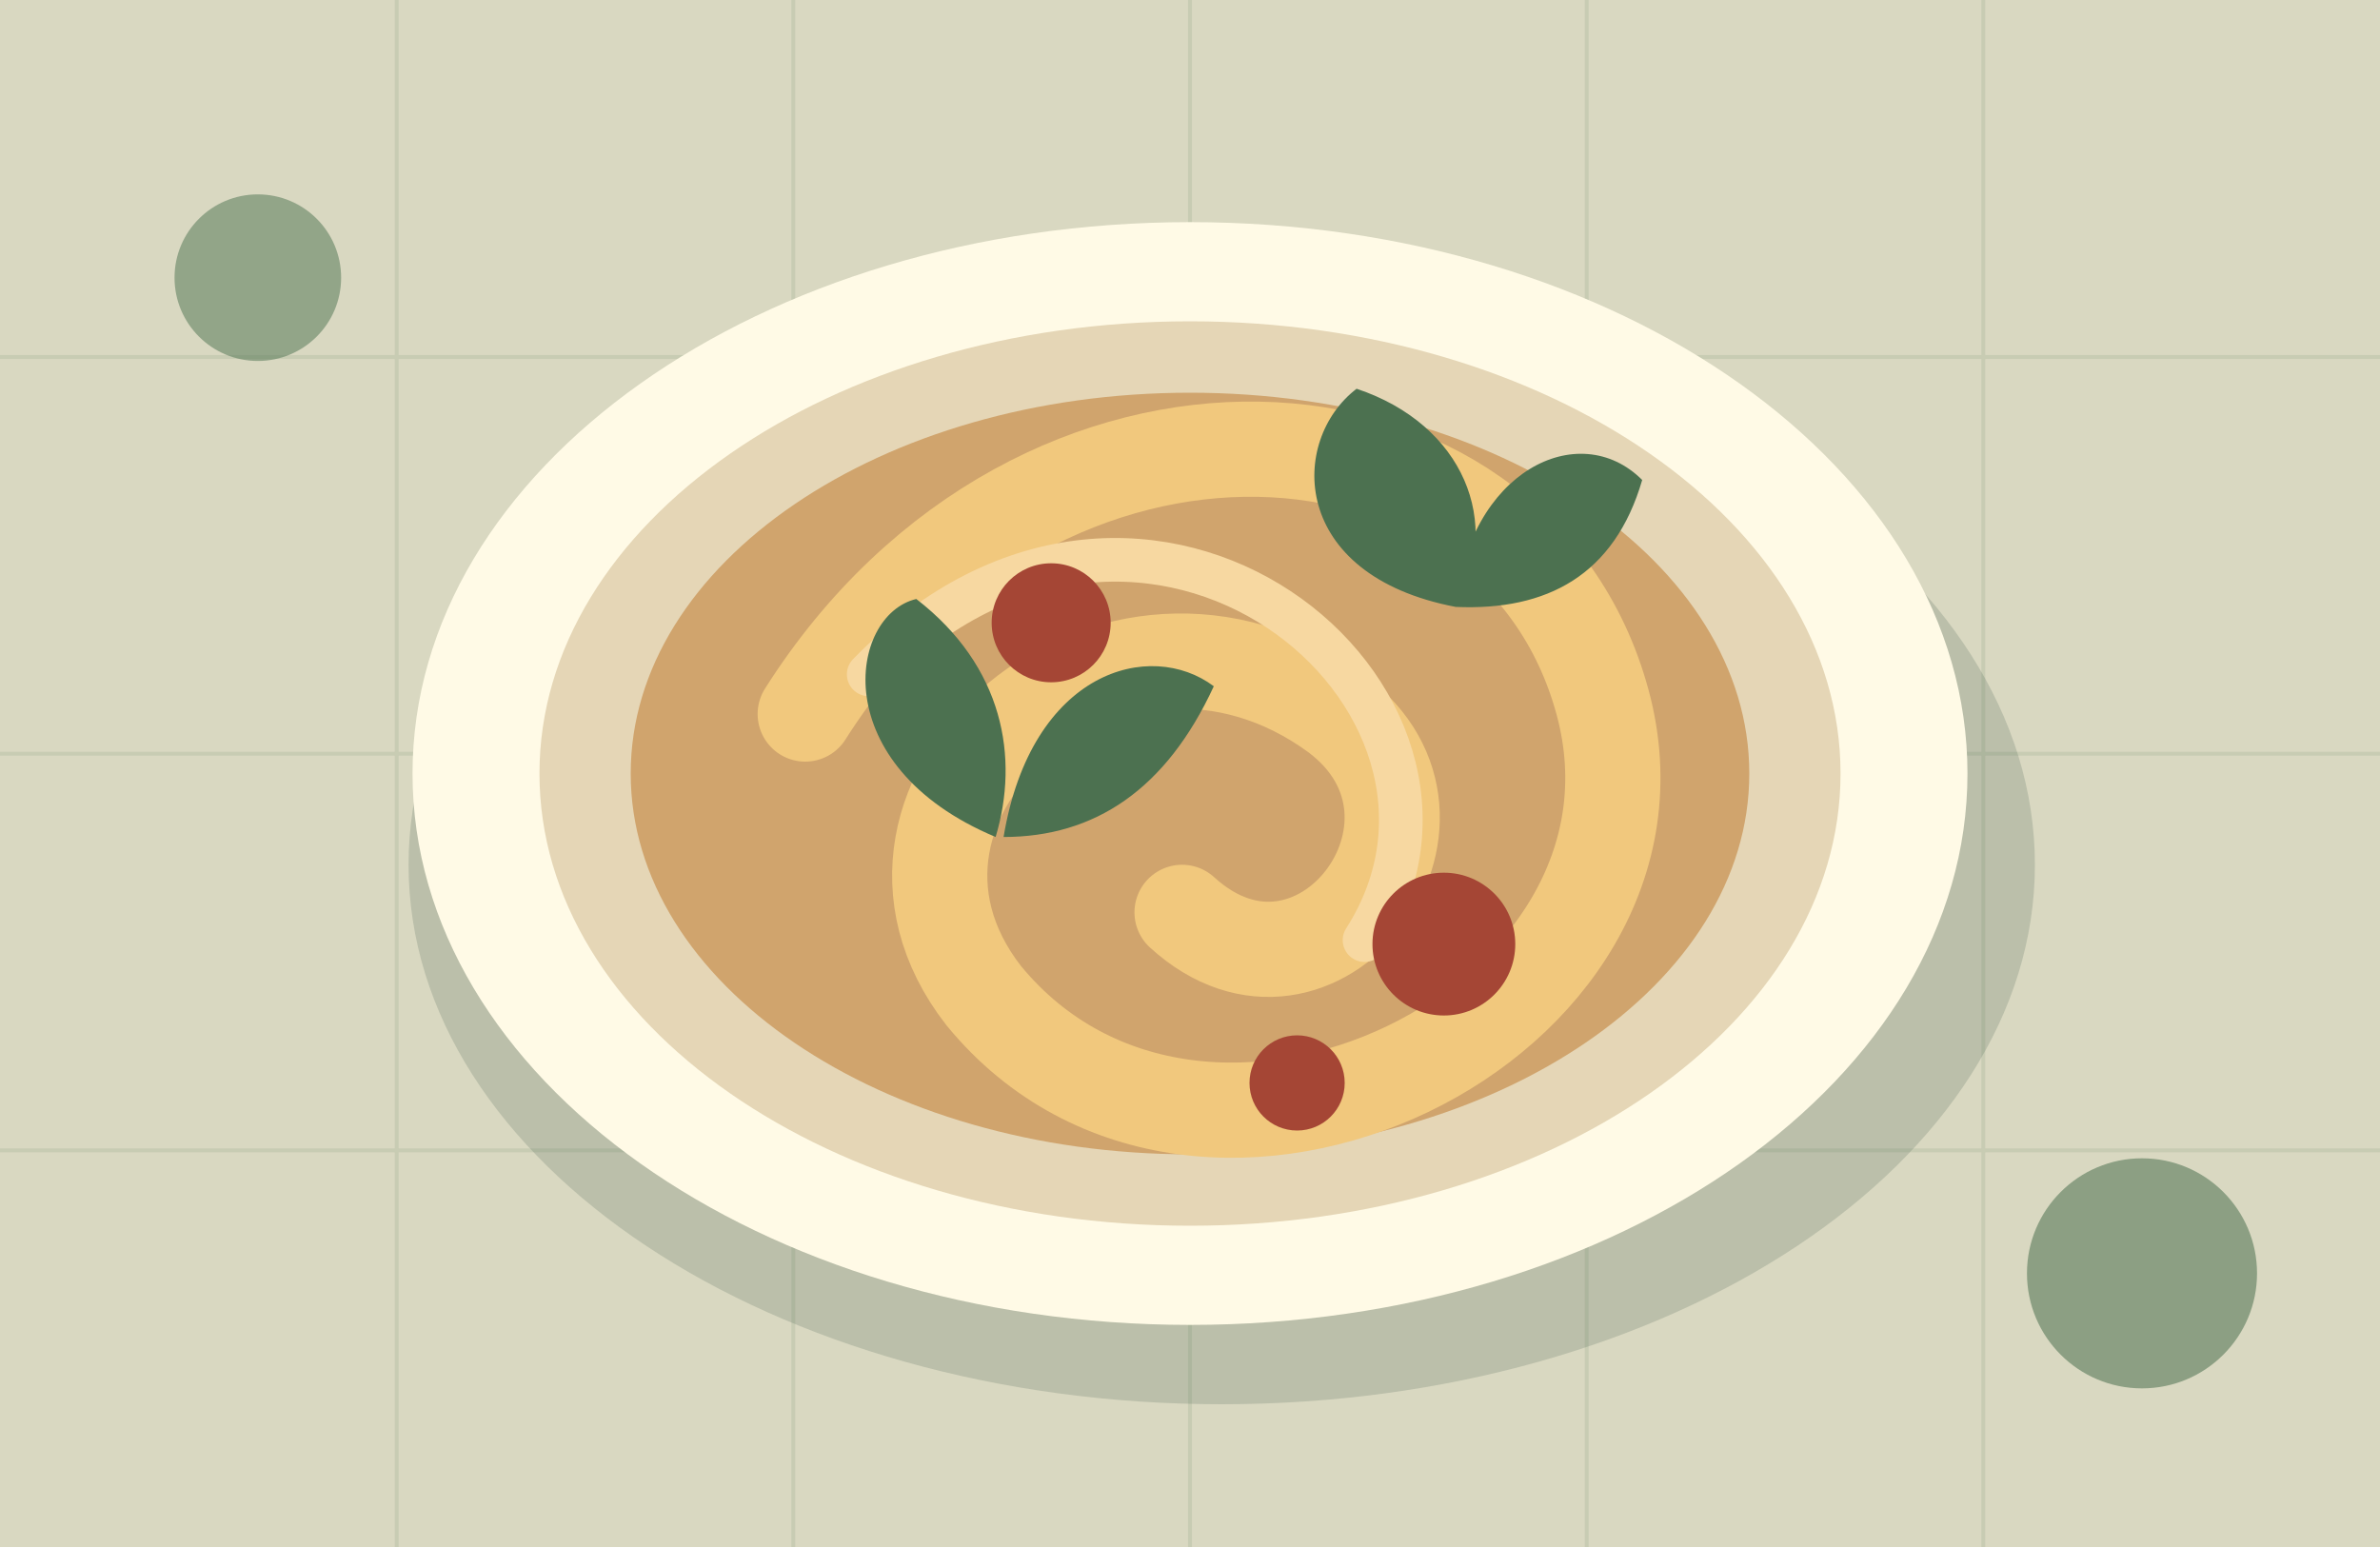
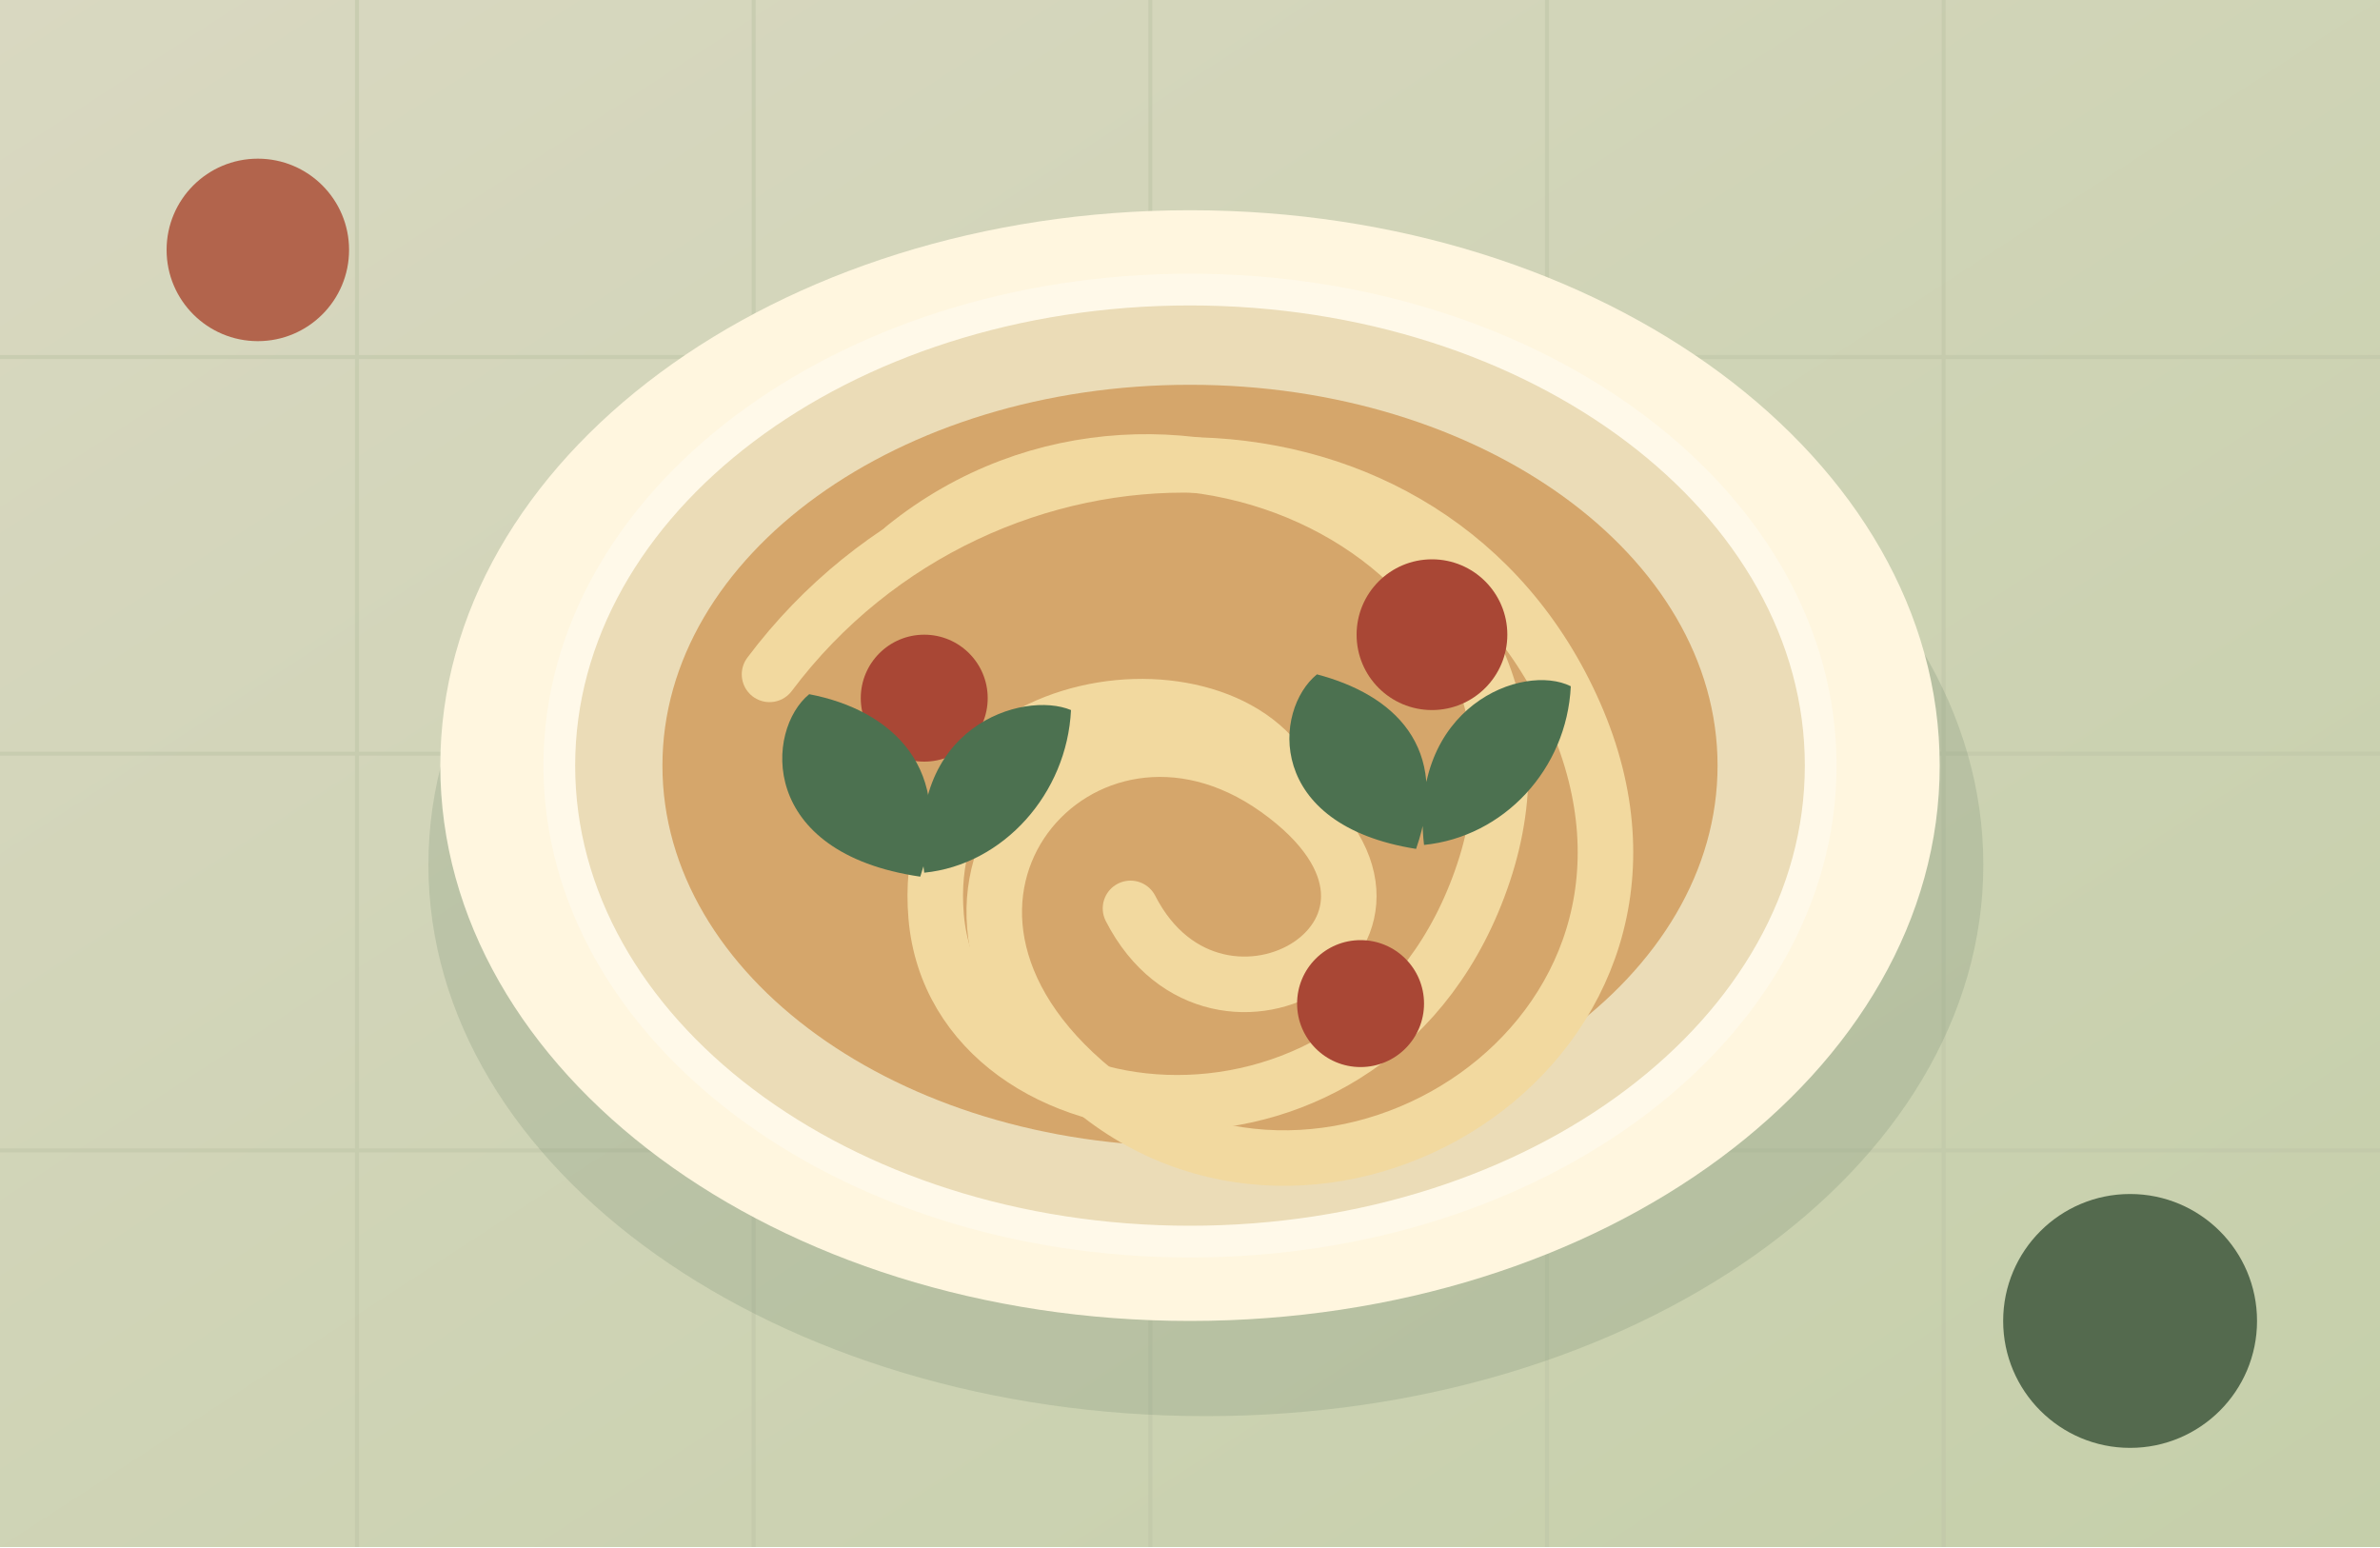
<svg xmlns="http://www.w3.org/2000/svg" viewBox="0 0 600 390">
-   <path fill="#d9d8c1" d="M0 0h600v390H0z" />
-   <path d="M0 90H600M0 190H600M0 290H600M100 0V390M200 0V390M300 0V390M400 0V390M500 0V390" stroke="#4c7150" stroke-opacity=".12" />
-   <ellipse cx="308" cy="218" rx="205" ry="136" fill="#385347" opacity=".19" />
-   <ellipse cx="300" cy="195" rx="196" ry="139" fill="#fffae6" />
-   <ellipse cx="300" cy="195" rx="164" ry="114" fill="#e5d6b6" />
-   <ellipse cx="300" cy="195" rx="141" ry="96" fill="#d0a46d" />
-   <path d="M203 180c59-93 179-84 201-3s-101 141-156 74c-39-50 33-112 89-71 36 27-5 81-39 50" fill="none" stroke="#f1c87d" stroke-width="24" stroke-linecap="round" />
-   <path d="M219 170c70-72 164 6 125 67" fill="none" stroke="#f7d8a1" stroke-width="11" stroke-linecap="round" />
+   <defs>
+     <linearGradient id="a" x2="1" y2="1">
+       <stop stop-color="#d9d8c1" />
+       <stop offset="1" stop-color="#c5cfaa" />
+     </linearGradient>
+   </defs>
+   <path fill="url(#a)" d="M0 0h600v390H0z" />
+   <g stroke="#c0c6a9" stroke-width="1" opacity=".6">
+     <path d="M0 90h600M0 190h600M0 290h600M90 0v390M190 0v390M290 0v390M390 0v390M490 0v390" />
+   </g>
+   <ellipse cx="304" cy="218" rx="196" ry="139" fill="#72896e" opacity=".23" />
+   <ellipse cx="300" cy="193" rx="189" ry="140" fill="#fff6df" />
+   <ellipse cx="300" cy="193" rx="159" ry="120" fill="#ebdcb7" stroke="#fff9e9" stroke-width="8" />
+   <ellipse cx="300" cy="193" rx="133" ry="96" fill="#d5a66b" />
+   <g stroke="#f2d99f" stroke-width="14" fill="none" stroke-linecap="round">
+     <path d="M194 170c54-72 167-72 203 10s-62 143-121 95-3-111 46-76-15 73-37 30" />
+     <path d="M228 138c67-54 173 1 146 82s-133 70-138 11 76-67 90-32" />
+   </g>
+   <g fill="#a94735">
+     <circle cx="233" cy="176" r="16" />
+     <circle cx="361" cy="160" r="19" />
+     <circle cx="343" cy="253" r="16" />
+   </g>
  <g fill="#4c7150">
-     <path d="M251 211c-43-18-37-56-20-60 22 17 26 40 20 60Zm2 0c7-42 37-50 53-38-12 26-30 38-53 38ZM367 153c-42-8-42-42-25-55 27 9 37 34 25 55Zm0 0c3-34 31-48 47-32-7 24-24 33-47 32Z" />
+     <path d="M232 221c-41-6-39-37-28-46 21 4 37 19 28 46Z" />
+     <path d="M233 220c-5-37 25-46 37-41-1 21-17 39-37 41ZM357 214c-38-6-36-35-25-44 19 5 34 18 25 44ZM359 213c-4-35 25-46 37-40-1 21-17 38-37 40Z" />
  </g>
-   <g fill="#a54635">
-     <circle cx="265" cy="157" r="15" />
-     <circle cx="364" cy="238" r="18" />
-     <circle cx="327" cy="273" r="12" />
-   </g>
-   <circle cx="65" cy="70" r="21" fill="#4c7150" opacity=".5" />
-   <circle cx="540" cy="321" r="29" fill="#4c7150" opacity=".55" />
+   <circle cx="65" cy="63" r="23" fill="#b2644c" />
+   <circle cx="537" cy="333" r="32" fill="#546a4e" />
</svg>
